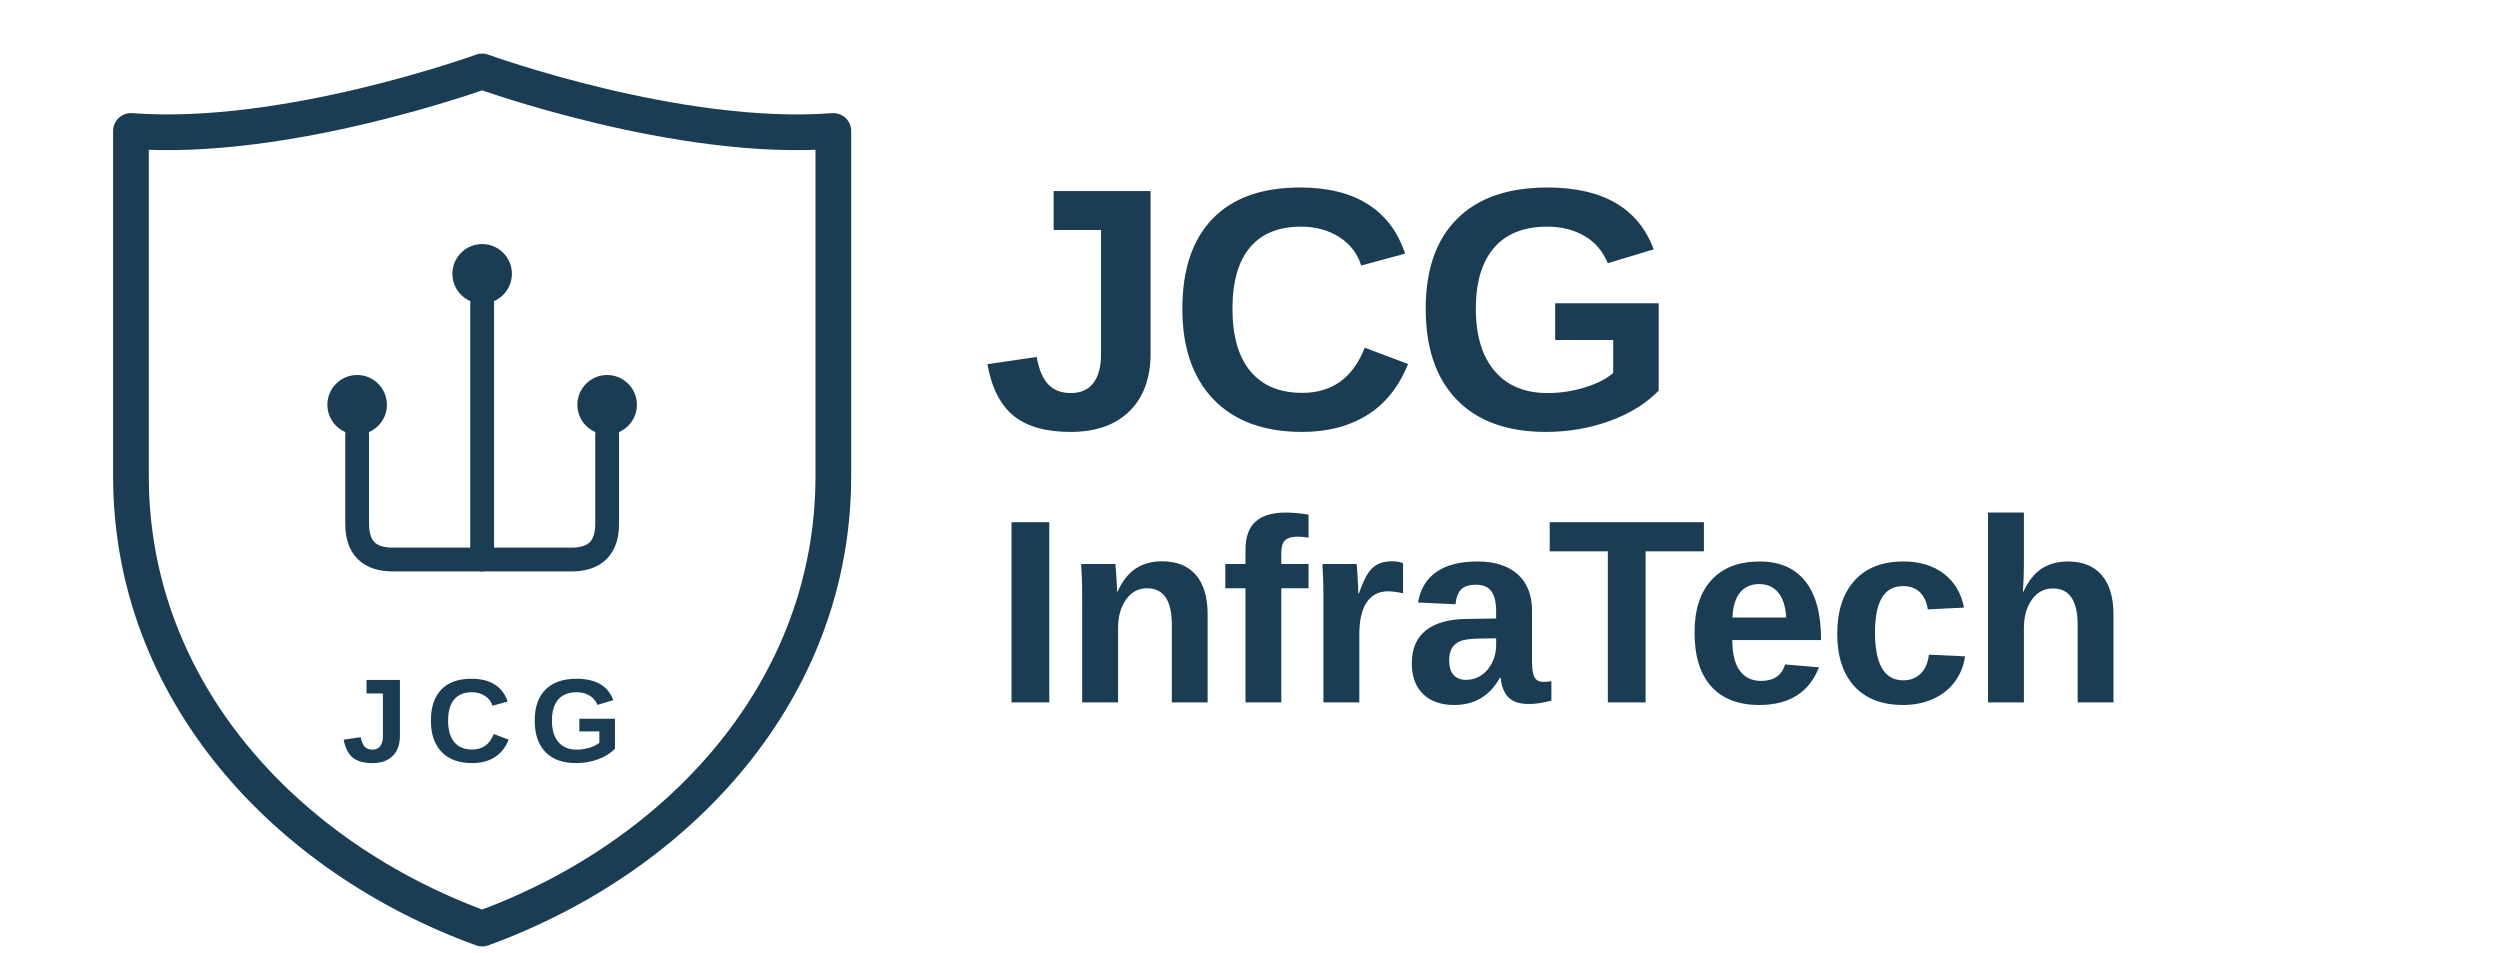
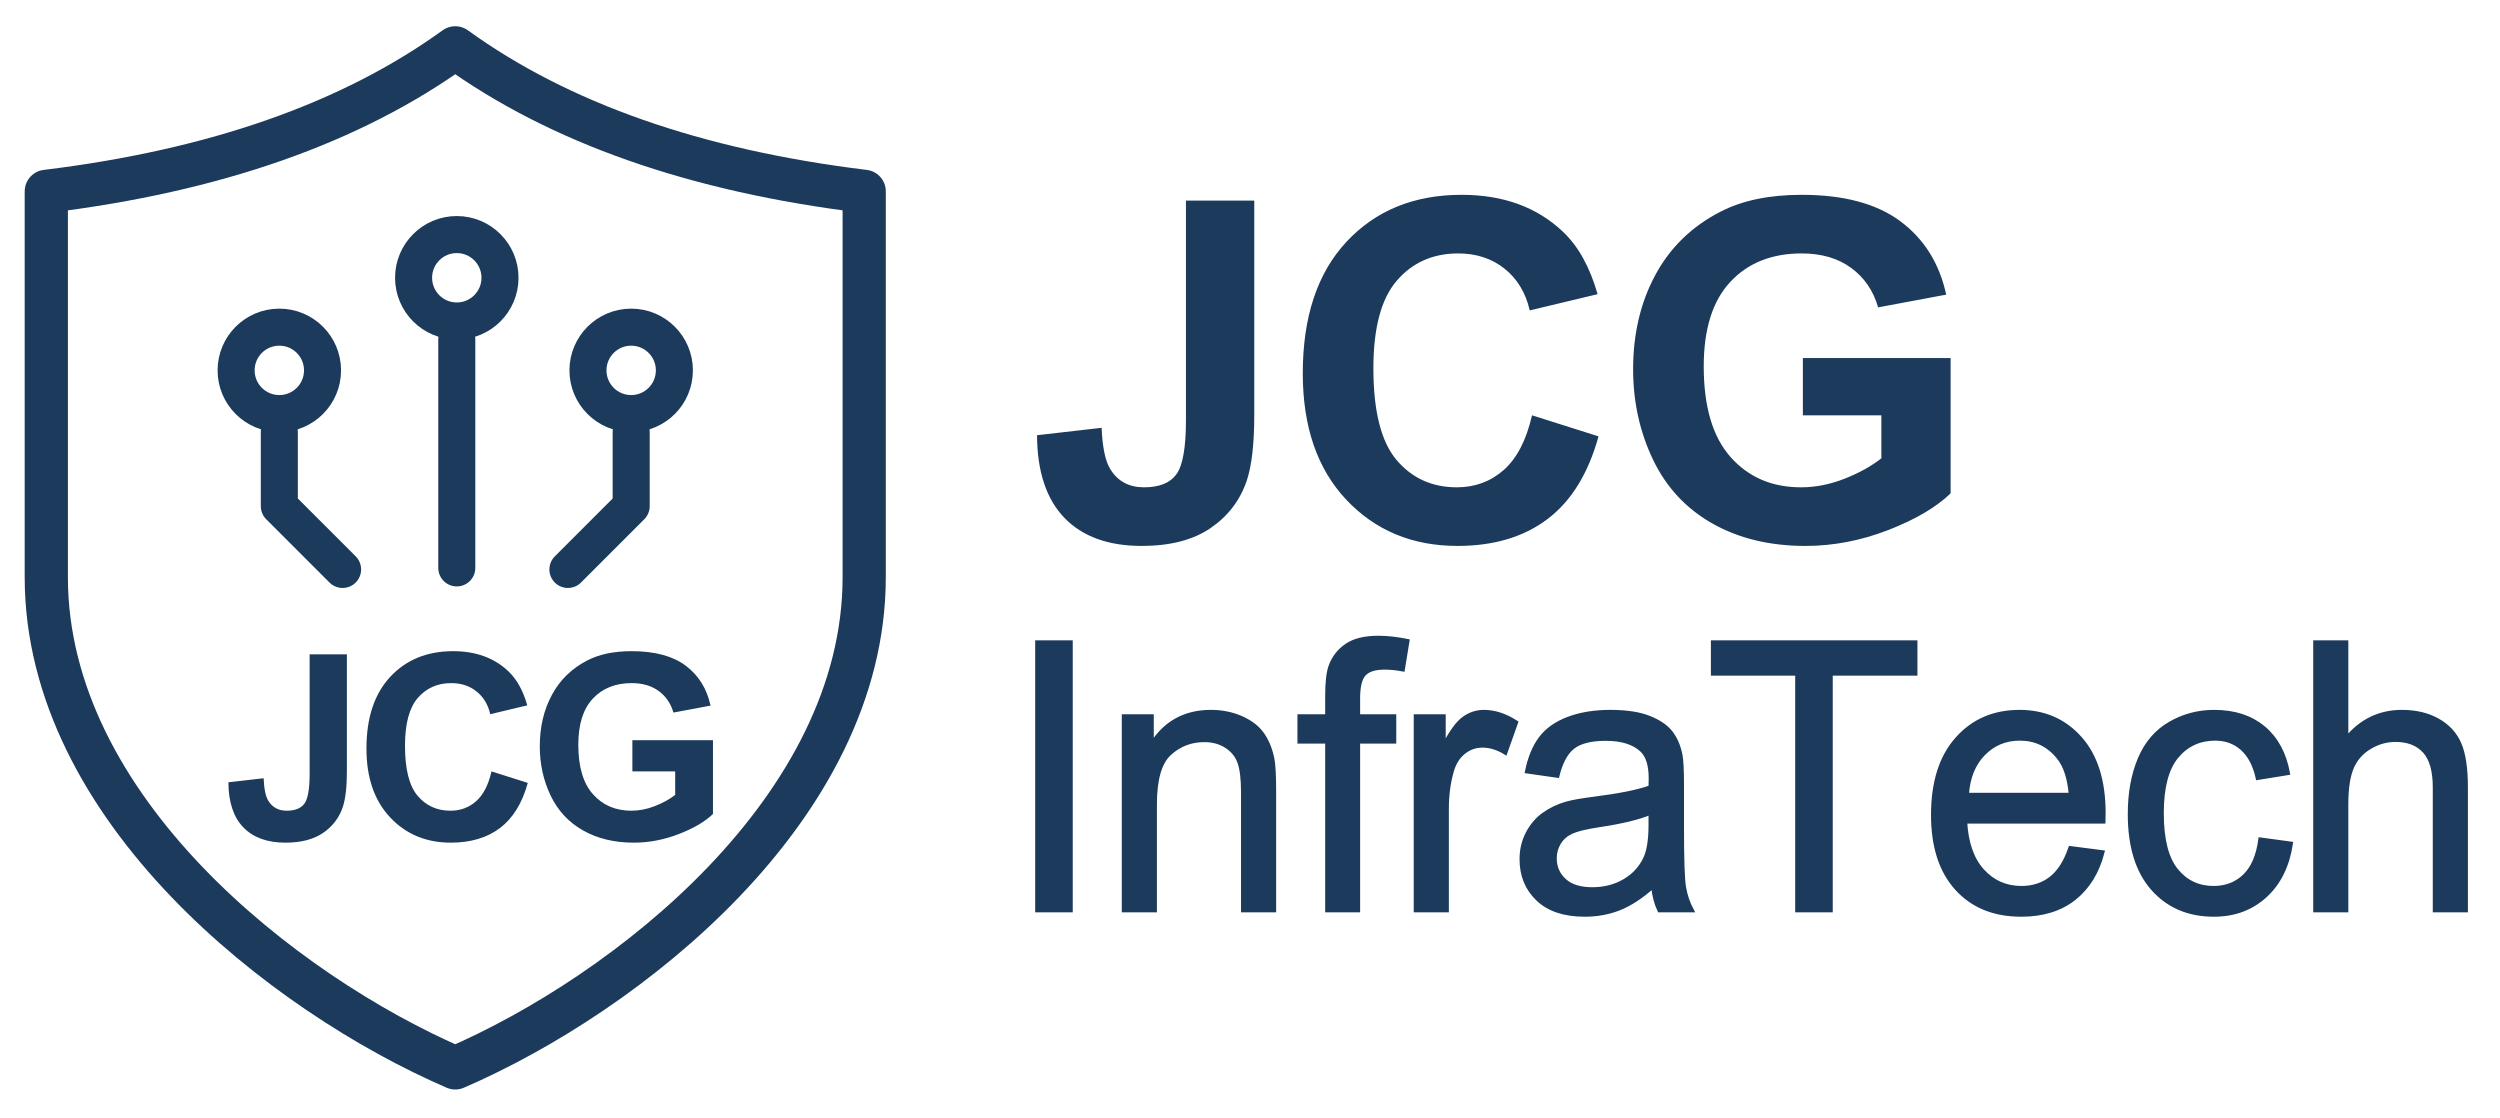
- <svg xmlns="http://www.w3.org/2000/svg" viewBox="0 0 420 160" fill="none" role="img" aria-label="JCG InfraTech">
-   <g transform="translate(10, 8)">
-     <path d="M71 4 C71 4 38 16 12 14 L12 72 C12 108 38 136 71 148 C104 136 130 108 130 72 L130 14 C104 16 71 4 71 4Z" stroke="#1a3d53" stroke-width="6" stroke-linejoin="round" fill="none" />
-     <circle cx="71" cy="38" r="5" fill="#1a3d53" />
-     <circle cx="50" cy="60" r="5" fill="#1a3d53" />
-     <circle cx="92" cy="60" r="5" fill="#1a3d53" />
-     <line x1="71" y1="43" x2="71" y2="85" stroke="#1a3d53" stroke-width="4" stroke-linecap="round" />
-     <path d="M50 65 L50 80 Q50 86 56 86 L71 86" stroke="#1a3d53" stroke-width="4" fill="none" stroke-linecap="round" stroke-linejoin="round" />
-     <path d="M92 65 L92 80 Q92 86 86 86 L71 86" stroke="#1a3d53" stroke-width="4" fill="none" stroke-linecap="round" stroke-linejoin="round" />
-     <text x="71" y="120" font-family="Arial,Helvetica,sans-serif" font-size="20" font-weight="700" fill="#1a3d53" text-anchor="middle" letter-spacing="3">JCG</text>
+ <svg xmlns="http://www.w3.org/2000/svg" viewBox="8 8 810 362" color="#1c3a5c" fill="currentColor" role="img" aria-label="JCG InfraTech">
+   <path d="M23 70 Q105 60 155.5 23.5 Q206 60 288 70 L288 195 C288 270 211 330 155.5 354 C100 330 23 270 23 195 Z" fill="none" stroke="currentColor" stroke-width="14" stroke-linejoin="round" />
+   <g fill="none" stroke="currentColor" stroke-width="12" stroke-linecap="round" stroke-linejoin="round">
+     <circle cx="156" cy="98" r="14" />
+     <circle cx="98.5" cy="128" r="14" />
+     <circle cx="212.5" cy="128" r="14" />
+     <path d="M156 118 V192" />
+     <path d="M98.5 148 V172 L119 192.5" />
+     <path d="M212.5 148 V172 L192 192.5" />
  </g>
-   <text x="165" y="72" font-family="Arial,Helvetica,sans-serif" font-size="58" font-weight="800" fill="#1a3d53" letter-spacing="-1">JCG</text>
-   <text x="167" y="118" font-family="Arial,Helvetica,sans-serif" font-size="44" font-weight="700" fill="#1a3d53" letter-spacing="-0.5">InfraTech</text>
+   <path d="M108.32 220H120.39V257.98Q120.39 265.43 119.08 269.44Q117.32 274.68 112.7 277.85Q108.07 281.02 100.5 281.02Q91.62 281.02 86.83 276.05Q82.04 271.08 82 261.46L93.42 260.15Q93.62 265.31 94.93 267.44Q96.9 270.67 100.91 270.67Q104.96 270.67 106.64 268.36Q108.32 266.04 108.32 258.76ZM167.25 257.94 179 261.66Q176.3 271.49 170.02 276.26Q163.73 281.02 154.07 281.02Q142.12 281.02 134.43 272.86Q126.73 264.69 126.73 250.53Q126.73 235.55 134.47 227.26Q142.21 218.98 154.81 218.98Q165.82 218.98 172.7 225.48Q176.79 229.33 178.84 236.53L166.84 239.4Q165.78 234.73 162.4 232.03Q159.03 229.33 154.2 229.33Q147.53 229.33 143.37 234.12Q139.22 238.91 139.22 249.63Q139.22 261.01 143.31 265.84Q147.4 270.67 153.95 270.67Q158.78 270.67 162.26 267.6Q165.74 264.53 167.25 257.94ZM212.89 257.94V247.83H239V271.73Q235.19 275.42 227.97 278.22Q220.75 281.02 213.34 281.02Q203.92 281.02 196.93 277.07Q189.93 273.12 186.41 265.78Q182.89 258.43 182.89 249.8Q182.89 240.42 186.82 233.14Q190.75 225.85 198.32 221.96Q204.09 218.98 212.68 218.98Q223.86 218.98 230.14 223.66Q236.42 228.35 238.22 236.62L226.19 238.87Q224.92 234.45 221.42 231.89Q217.92 229.33 212.68 229.33Q204.74 229.33 200.06 234.37Q195.37 239.4 195.37 249.3Q195.37 259.99 200.12 265.33Q204.87 270.67 212.56 270.67Q216.37 270.67 220.19 269.17Q224.02 267.68 226.76 265.55V257.94Z" />
+   <path d="M392.25 73H414.38V142.63Q414.38 156.29 411.98 163.64Q408.75 173.25 400.28 179.06Q391.8 184.88 377.92 184.88Q361.63 184.88 352.85 175.76Q344.08 166.64 344 149.01L364.93 146.61Q365.31 156.06 367.71 159.96Q371.31 165.89 378.67 165.89Q386.09 165.89 389.17 161.65Q392.25 157.41 392.25 144.06ZM504.38 142.56 525.92 149.38Q520.96 167.39 509.45 176.13Q497.93 184.88 480.22 184.88Q458.31 184.88 444.2 169.91Q430.1 154.94 430.1 128.98Q430.1 101.51 444.28 86.32Q458.46 71.12 481.57 71.12Q501.75 71.12 514.36 83.05Q521.86 90.11 525.62 103.31L503.63 108.57Q501.68 100.01 495.49 95.06Q489.3 90.11 480.44 90.11Q468.21 90.11 460.6 98.89Q452.98 107.67 452.98 127.32Q452.98 148.18 460.49 157.04Q467.99 165.89 479.99 165.89Q488.85 165.89 495.23 160.26Q501.6 154.64 504.38 142.56ZM592.13 142.56V124.02H640V167.84Q633.02 174.6 619.78 179.74Q606.53 184.88 592.95 184.88Q575.7 184.88 562.86 177.64Q550.03 170.39 543.58 156.93Q537.13 143.46 537.13 127.62Q537.13 110.44 544.33 97.09Q551.53 83.73 565.42 76.6Q576 71.12 591.75 71.12Q612.24 71.12 623.76 79.72Q635.27 88.31 638.57 103.46L616.51 107.59Q614.19 99.49 607.77 94.8Q601.36 90.11 591.75 90.11Q577.2 90.11 568.61 99.34Q560.01 108.57 560.01 126.72Q560.01 146.31 568.72 156.1Q577.42 165.89 591.53 165.89Q598.51 165.89 605.52 163.15Q612.54 160.41 617.56 156.51V142.56Z" />
+   <path d="M344 303V216.06H354.97V303ZM372.06 303V240.02H381.22V248.97Q387.84 238.6 400.34 238.6Q405.77 238.6 410.32 240.64Q414.88 242.69 417.14 246.01Q419.4 249.33 420.31 253.9Q420.87 256.86 420.87 264.27V303H410.69V264.69Q410.69 258.17 409.5 254.93Q408.32 251.7 405.29 249.77Q402.26 247.85 398.19 247.85Q391.69 247.85 386.96 252.18Q382.24 256.51 382.24 268.6V303ZM437.96 303V248.32H428.97V240.02H437.96V233.32Q437.96 226.97 439.04 223.89Q440.51 219.74 444.21 217.16Q447.92 214.58 454.59 214.58Q458.89 214.58 464.09 215.64L462.56 224.96Q459.4 224.36 456.57 224.36Q451.93 224.36 450.01 226.44Q448.08 228.51 448.08 234.21V240.02H459.79V248.32H448.08V303ZM466.65 303V240.02H475.81V249.57Q479.31 242.87 482.28 240.73Q485.25 238.6 488.82 238.6Q493.96 238.6 499.28 242.03L495.77 251.94Q492.04 249.63 488.31 249.63Q484.97 249.63 482.31 251.73Q479.65 253.84 478.52 257.57Q476.83 263.27 476.83 270.03V303ZM543.57 295.23Q537.92 300.27 532.69 302.35Q527.45 304.42 521.46 304.42Q511.56 304.42 506.24 299.35Q500.93 294.28 500.93 286.39Q500.93 281.77 502.94 277.94Q504.94 274.12 508.2 271.81Q511.45 269.49 515.52 268.31Q518.52 267.48 524.57 266.71Q536.9 265.16 542.72 263.03Q542.78 260.83 542.78 260.24Q542.78 253.72 539.9 251.05Q535.99 247.43 528.3 247.43Q521.12 247.43 517.7 250.07Q514.28 252.71 512.64 259.41L502.68 257.99Q504.04 251.29 507.15 247.16Q510.26 243.04 516.14 240.82Q522.02 238.6 529.77 238.6Q537.46 238.6 542.27 240.49Q547.08 242.39 549.34 245.27Q551.6 248.14 552.51 252.53Q553.02 255.26 553.02 262.38V276.61Q553.02 291.49 553.67 295.44Q554.32 299.38 556.24 303H545.61Q544.03 299.68 543.57 295.23ZM542.72 271.39Q537.18 273.76 526.1 275.42Q519.82 276.37 517.22 277.56Q514.62 278.74 513.2 281.03Q511.79 283.31 511.79 286.1Q511.79 290.37 514.87 293.21Q517.95 296.06 523.89 296.06Q529.77 296.06 534.35 293.36Q538.94 290.66 541.08 285.98Q542.72 282.36 542.72 275.3ZM590.24 303V226.32H562.93V216.06H628.65V226.32H601.21V303ZM678.76 282.72 689.28 284.08Q686.8 293.75 680.07 299.09Q673.34 304.42 662.87 304.42Q649.69 304.42 641.97 295.91Q634.25 287.4 634.25 272.04Q634.25 256.15 642.06 247.37Q649.86 238.6 662.31 238.6Q674.35 238.6 681.99 247.19Q689.62 255.79 689.62 271.39Q689.62 272.34 689.57 274.24H644.77Q645.34 284.62 650.37 290.13Q655.41 295.65 662.93 295.65Q668.53 295.65 672.49 292.56Q676.45 289.48 678.76 282.72ZM645.34 265.46H678.88Q678.2 257.51 675.03 253.54Q670.17 247.37 662.42 247.37Q655.41 247.37 650.63 252.29Q645.85 257.22 645.34 265.46ZM740.31 279.93 750.32 281.29Q748.68 292.15 741.92 298.29Q735.16 304.42 725.32 304.42Q712.99 304.42 705.5 295.97Q698 287.52 698 271.75Q698 261.55 701.23 253.9Q704.45 246.25 711.04 242.42Q717.63 238.6 725.38 238.6Q735.16 238.6 741.38 243.78Q747.61 248.97 749.36 258.52L739.46 260.12Q738.05 253.78 734.46 250.57Q730.86 247.37 725.77 247.37Q718.08 247.37 713.27 253.15Q708.47 258.94 708.47 271.45Q708.47 284.14 713.1 289.89Q717.74 295.65 725.21 295.65Q731.2 295.65 735.22 291.79Q739.23 287.94 740.31 279.93ZM758.08 303V216.06H768.26V247.25Q775.38 238.6 786.24 238.6Q792.92 238.6 797.84 241.35Q802.76 244.11 804.88 248.97Q807 253.84 807 263.09V303H796.82V263.09Q796.82 255.08 793.51 251.43Q790.2 247.79 784.15 247.79Q779.63 247.79 775.64 250.25Q771.65 252.71 769.95 256.92Q768.26 261.13 768.26 268.54V303Z" stroke="currentColor" stroke-width="1.2" />
</svg>
